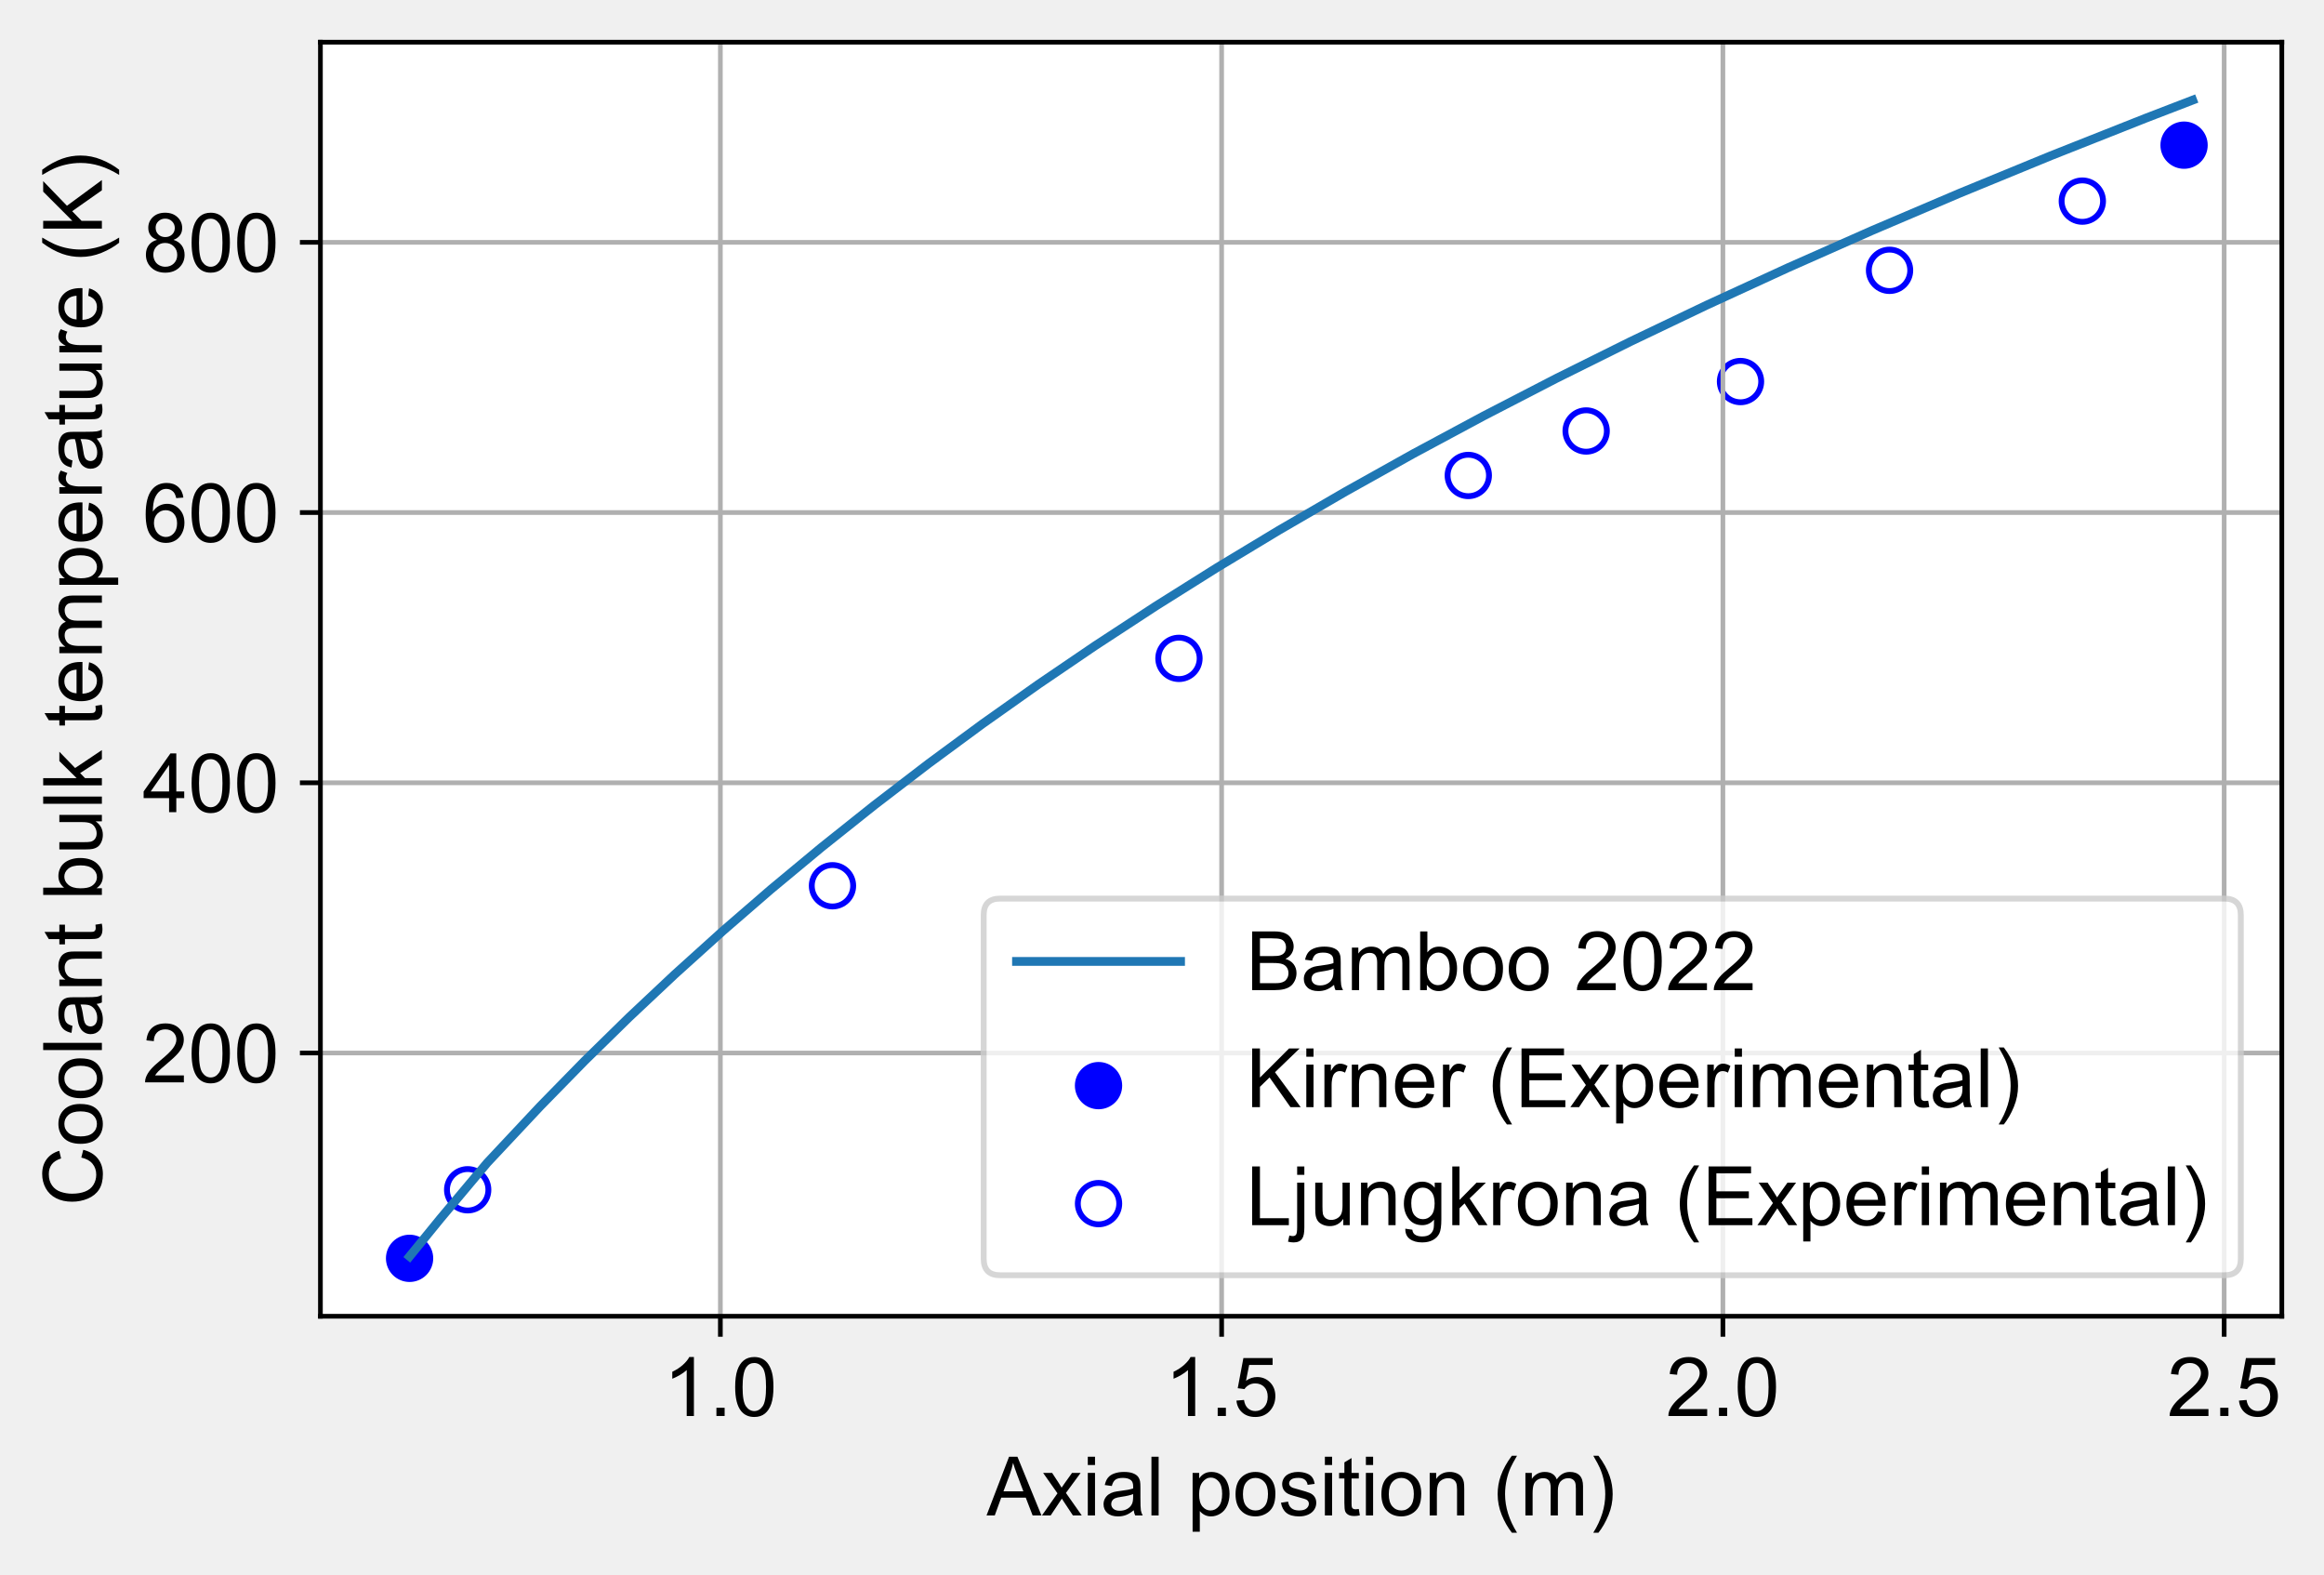
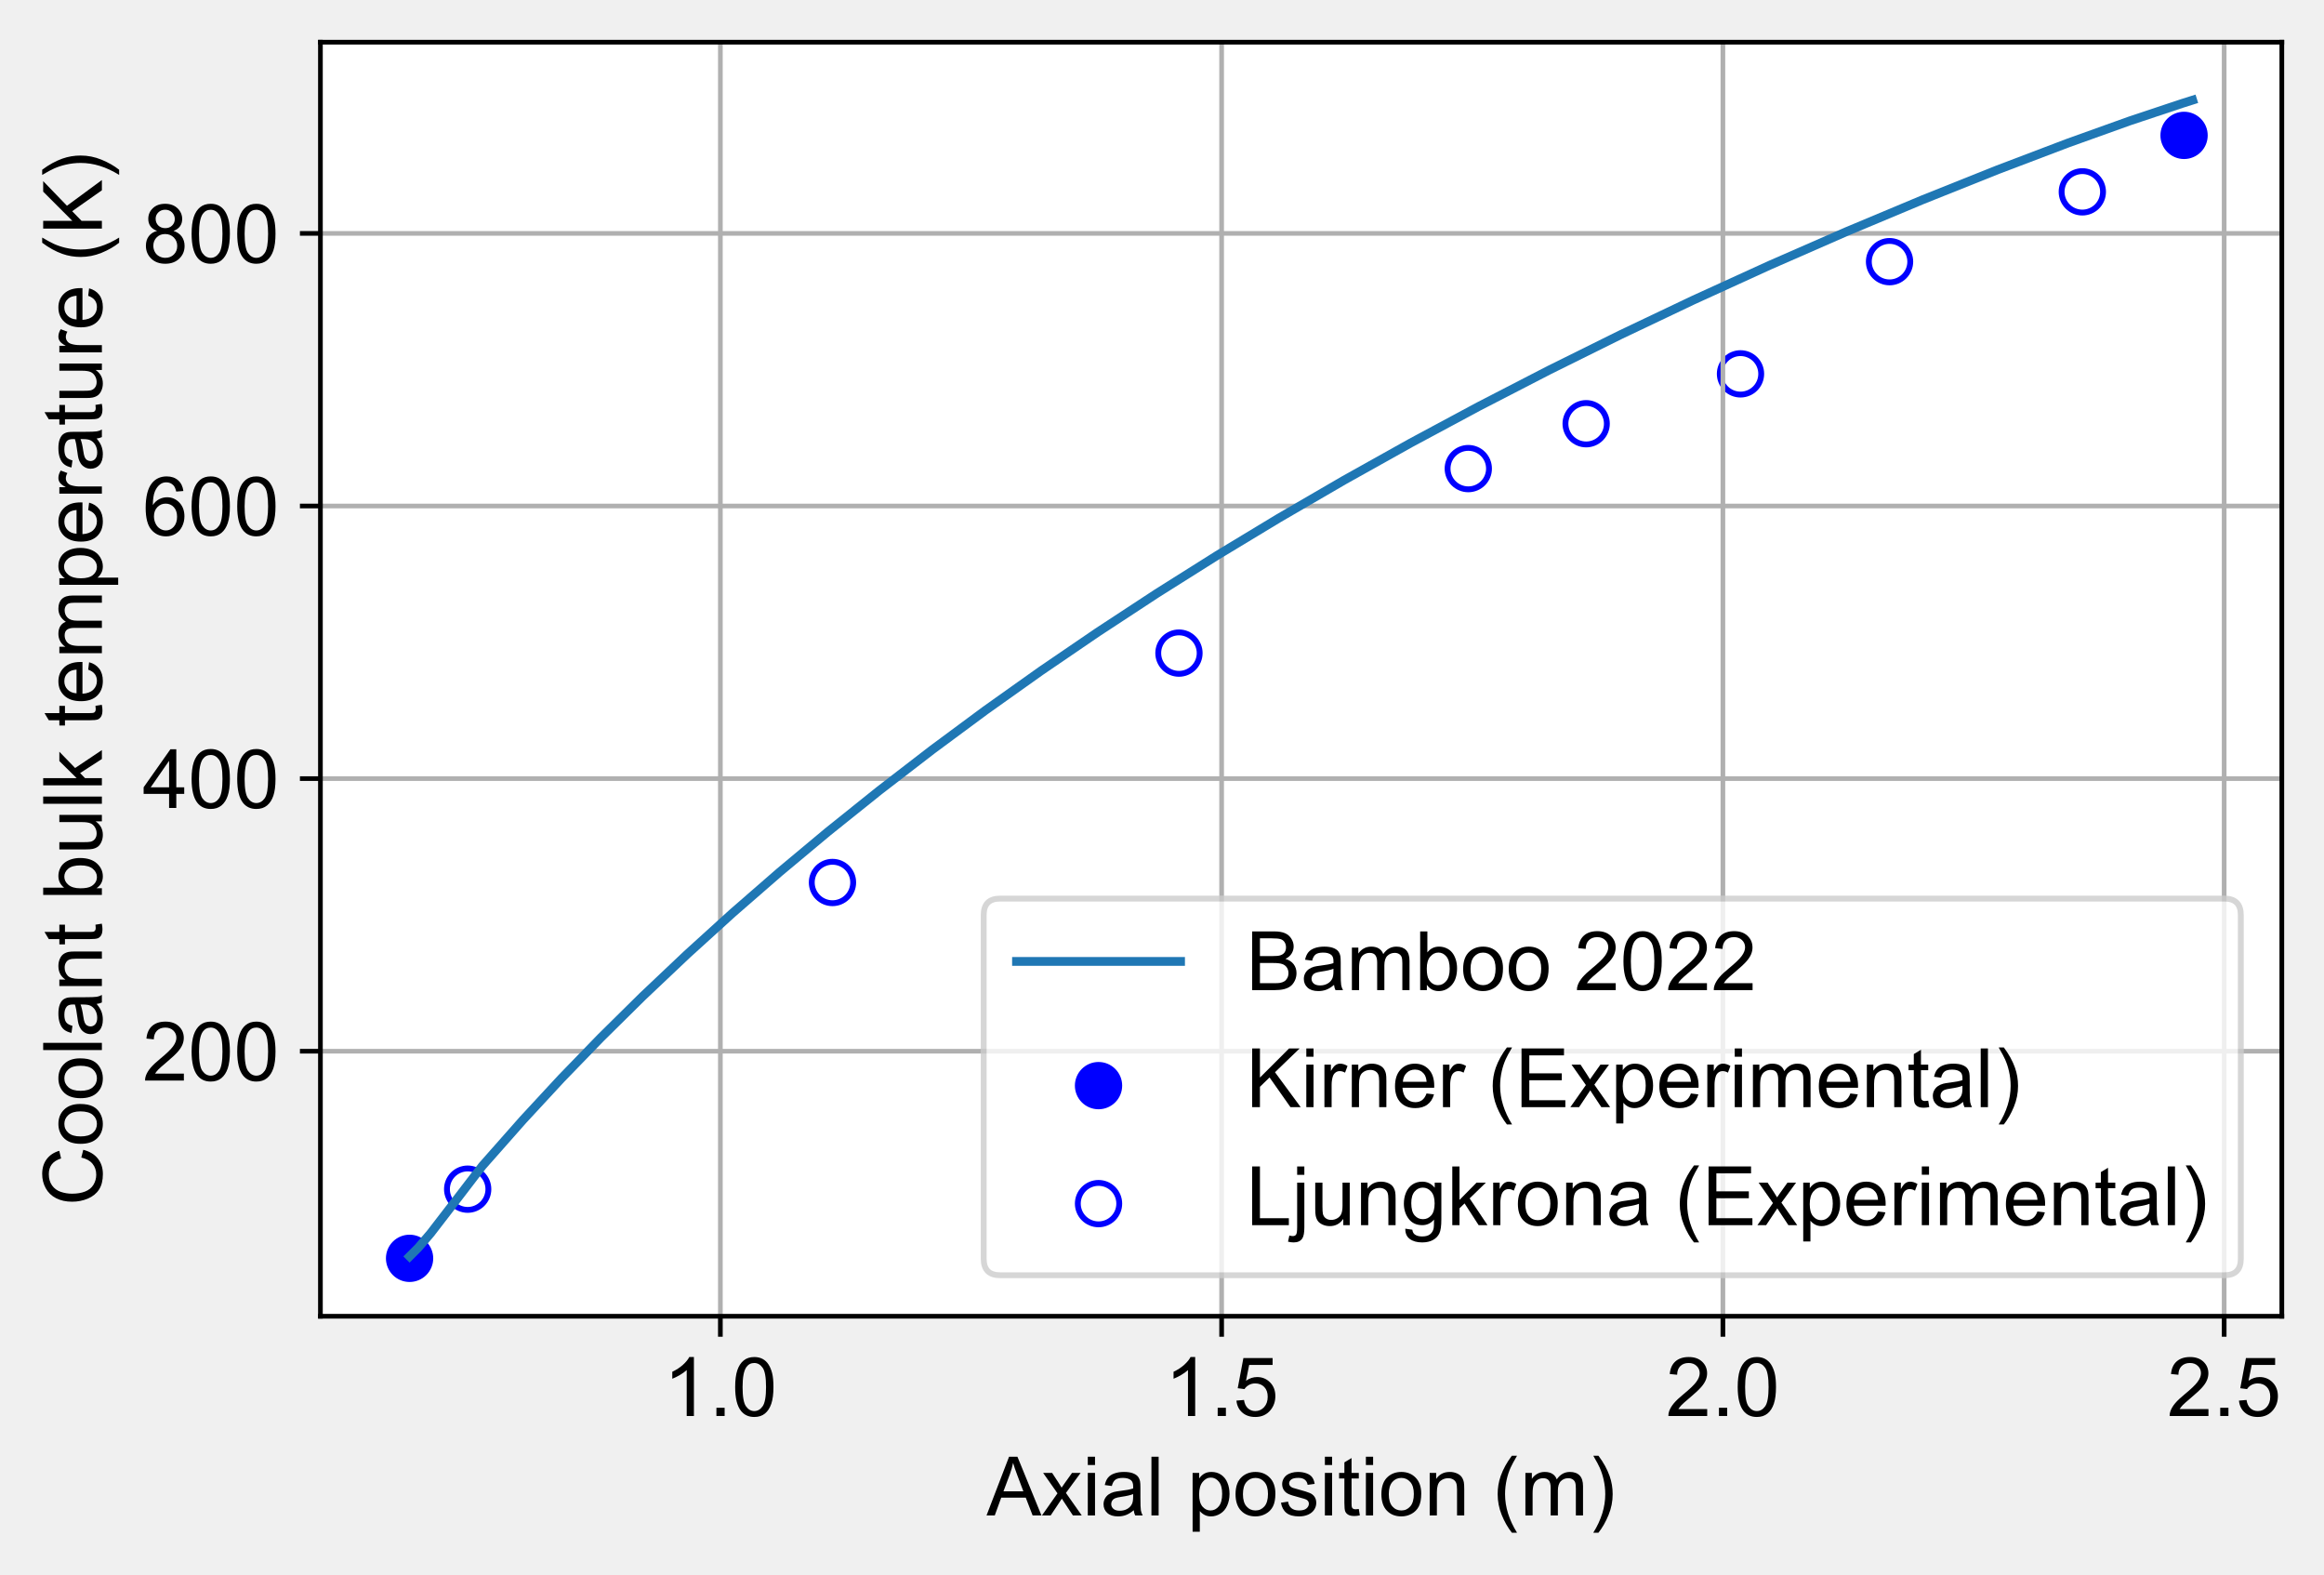
<svg xmlns="http://www.w3.org/2000/svg" xmlns:xlink="http://www.w3.org/1999/xlink" height="268.782pt" version="1.1" viewBox="0 0 396.694 268.782" width="396.694pt">
  <defs>
    <style type="text/css">*{stroke-linecap:butt;stroke-linejoin:round;}</style>
  </defs>
  <g id="figure_1">
    <g id="patch_1">
      <path d="M 0 268.782  L 396.694 268.782  L 396.694 0  L 0 0  z " style="fill:none;" />
    </g>
    <g id="axes_1">
      <g id="patch_2">
        <path d="M 54.694 224.64  L 389.494 224.64  L 389.494 7.2  L 54.694 7.2  z " style="fill:#ffffff;" />
      </g>
      <g id="PathCollection_1">
        <defs>
-           <path d="M 0 3.536  C 0.938 3.536 1.837 3.163 2.5 2.5  C 3.163 1.837 3.536 0.938 3.536 0  C 3.536 -0.938 3.163 -1.837 2.5 -2.5  C 1.837 -3.163 0.938 -3.536 0 -3.536  C -0.938 -3.536 -1.837 -3.163 -2.5 -2.5  C -3.163 -1.837 -3.536 -0.938 -3.536 0  C -3.536 0.938 -3.163 1.837 -2.5 2.5  C -1.837 3.163 -0.938 3.536 0 3.536  z " id="med0ed68776" style="stroke:#0000ff;" />
+           <path d="M 0 3.536  C 0.938 3.536 1.837 3.163 2.5 2.5  C 3.163 1.837 3.536 0.938 3.536 0  C 3.536 -0.938 3.163 -1.837 2.5 -2.5  C 1.837 -3.163 0.938 -3.536 0 -3.536  C -0.938 -3.536 -1.837 -3.163 -2.5 -2.5  C -3.163 -1.837 -3.536 -0.938 -3.536 0  C -3.536 0.938 -3.163 1.837 -2.5 2.5  C -1.837 3.163 -0.938 3.536 0 3.536  z " id="m3bcec2ea81" style="stroke:#0000ff;" />
        </defs>
-         <g clip-path="url(#pc97e3c4a19)">
-           <use style="fill:#0000ff;stroke:#0000ff;" x="69.912" xlink:href="#med0ed68776" y="214.756" />
-           <use style="fill:#0000ff;stroke:#0000ff;" x="372.808" xlink:href="#med0ed68776" y="24.774" />
+         <g clip-path="url(#p53f87aa53d)">
+           <use style="fill:#0000ff;stroke:#0000ff;" x="69.912" xlink:href="#m3bcec2ea81" y="214.756" />
+           <use style="fill:#0000ff;stroke:#0000ff;" x="372.808" xlink:href="#m3bcec2ea81" y="23.106" />
        </g>
      </g>
      <g id="PathCollection_2">
        <defs>
-           <path d="M 0 3.536  C 0.938 3.536 1.837 3.163 2.5 2.5  C 3.163 1.837 3.536 0.938 3.536 -0  C 3.536 -0.938 3.163 -1.837 2.5 -2.5  C 1.837 -3.163 0.938 -3.536 0 -3.536  C -0.938 -3.536 -1.837 -3.163 -2.5 -2.5  C -3.163 -1.837 -3.536 -0.938 -3.536 0  C -3.536 0.938 -3.163 1.837 -2.5 2.5  C -1.837 3.163 -0.938 3.536 0 3.536  z " id="C0_0_e0f0f172fc" />
+           <path d="M 0 3.536  C 0.938 3.536 1.837 3.163 2.5 2.5  C 3.163 1.837 3.536 0.938 3.536 -0  C 3.536 -0.938 3.163 -1.837 2.5 -2.5  C 1.837 -3.163 0.938 -3.536 0 -3.536  C -0.938 -3.536 -1.837 -3.163 -2.5 -2.5  C -3.163 -1.837 -3.536 -0.938 -3.536 0  C -3.536 0.938 -3.163 1.837 -2.5 2.5  C -1.837 3.163 -0.938 3.536 0 3.536  z " id="C0_0_801375e3e7" />
        </defs>
-         <g clip-path="url(#pc97e3c4a19)">
-           <use style="fill:none;stroke:#0000ff;" x="79.829" xlink:href="#C0_0_e0f0f172fc" y="203.055" />
-         </g>
-         <g clip-path="url(#pc97e3c4a19)">
-           <use style="fill:none;stroke:#0000ff;" x="142.099" xlink:href="#C0_0_e0f0f172fc" y="151.17" />
-         </g>
-         <g clip-path="url(#pc97e3c4a19)">
-           <use style="fill:none;stroke:#0000ff;" x="201.241" xlink:href="#C0_0_e0f0f172fc" y="112.362" />
-         </g>
-         <g clip-path="url(#pc97e3c4a19)">
-           <use style="fill:none;stroke:#0000ff;" x="250.629" xlink:href="#C0_0_e0f0f172fc" y="81.147" />
-         </g>
-         <g clip-path="url(#pc97e3c4a19)">
-           <use style="fill:none;stroke:#0000ff;" x="270.748" xlink:href="#C0_0_e0f0f172fc" y="73.555" />
-         </g>
-         <g clip-path="url(#pc97e3c4a19)">
-           <use style="fill:none;stroke:#0000ff;" x="297.094" xlink:href="#C0_0_e0f0f172fc" y="65.118" />
-         </g>
-         <g clip-path="url(#pc97e3c4a19)">
-           <use style="fill:none;stroke:#0000ff;" x="322.534" xlink:href="#C0_0_e0f0f172fc" y="46.136" />
-         </g>
-         <g clip-path="url(#pc97e3c4a19)">
-           <use style="fill:none;stroke:#0000ff;" x="355.442" xlink:href="#C0_0_e0f0f172fc" y="34.325" />
+         <g clip-path="url(#p53f87aa53d)">
+           <use style="fill:none;stroke:#0000ff;" x="79.829" xlink:href="#C0_0_801375e3e7" y="202.952" />
+         </g>
+         <g clip-path="url(#p53f87aa53d)">
+           <use style="fill:none;stroke:#0000ff;" x="142.099" xlink:href="#C0_0_801375e3e7" y="150.612" />
+         </g>
+         <g clip-path="url(#p53f87aa53d)">
+           <use style="fill:none;stroke:#0000ff;" x="201.241" xlink:href="#C0_0_801375e3e7" y="111.464" />
+         </g>
+         <g clip-path="url(#p53f87aa53d)">
+           <use style="fill:none;stroke:#0000ff;" x="250.629" xlink:href="#C0_0_801375e3e7" y="79.975" />
+         </g>
+         <g clip-path="url(#p53f87aa53d)">
+           <use style="fill:none;stroke:#0000ff;" x="270.748" xlink:href="#C0_0_801375e3e7" y="72.315" />
+         </g>
+         <g clip-path="url(#p53f87aa53d)">
+           <use style="fill:none;stroke:#0000ff;" x="297.094" xlink:href="#C0_0_801375e3e7" y="63.805" />
+         </g>
+         <g clip-path="url(#p53f87aa53d)">
+           <use style="fill:none;stroke:#0000ff;" x="322.534" xlink:href="#C0_0_801375e3e7" y="44.656" />
+         </g>
+         <g clip-path="url(#p53f87aa53d)">
+           <use style="fill:none;stroke:#0000ff;" x="355.442" xlink:href="#C0_0_801375e3e7" y="32.741" />
        </g>
      </g>
      <g id="matplotlib.axis_1">
        <g id="xtick_1">
          <g id="line2d_1">
-             <path clip-path="url(#pc97e3c4a19)" d="M 122.962 224.64  L 122.962 7.2  " style="fill:none;stroke:#b0b0b0;stroke-linecap:square;stroke-width:0.8;" />
+             <path clip-path="url(#p53f87aa53d)" d="M 122.962 224.64  L 122.962 7.2  " style="fill:none;stroke:#b0b0b0;stroke-linecap:square;stroke-width:0.8;" />
          </g>
          <g id="line2d_2">
            <defs>
-               <path d="M 0 0  L 0 3.5  " id="m3a53171c0c" style="stroke:#000000;stroke-width:0.8;" />
-             </defs>
-             <g>
-               <use style="stroke:#000000;stroke-width:0.8;" x="122.962" xlink:href="#m3a53171c0c" y="224.64" />
+               <path d="M 0 0  L 0 3.5  " id="mad68752c39" style="stroke:#000000;stroke-width:0.8;" />
+             </defs>
+             <g>
+               <use style="stroke:#000000;stroke-width:0.8;" x="122.962" xlink:href="#mad68752c39" y="224.64" />
            </g>
          </g>
          <g id="text_1">
            <g transform="translate(113.2317 241.6609)scale(0.14 -0.14)">
              <defs>
                <path d="M 37.25 0  L 28.469 0  L 28.469 56  Q 25.297 52.984 20.141 49.953  Q 14.984 46.922 10.891 45.406  L 10.891 53.906  Q 18.266 57.375 23.781 62.297  Q 29.297 67.234 31.594 71.875  L 37.25 71.875  z " id="ArialMT-49" />
                <path d="M 9.078 0  L 9.078 10.016  L 19.094 10.016  L 19.094 0  z " id="ArialMT-46" />
                <path d="M 4.156 35.297  Q 4.156 48 6.766 55.734  Q 9.375 63.484 14.516 67.672  Q 19.672 71.875 27.484 71.875  Q 33.25 71.875 37.594 69.547  Q 41.938 67.234 44.766 62.859  Q 47.609 58.5 49.219 52.219  Q 50.828 45.953 50.828 35.297  Q 50.828 22.703 48.234 14.969  Q 45.656 7.234 40.5 3  Q 35.359 -1.219 27.484 -1.219  Q 17.141 -1.219 11.234 6.203  Q 4.156 15.141 4.156 35.297  z M 13.188 35.297  Q 13.188 17.672 17.312 11.828  Q 21.438 6 27.484 6  Q 33.547 6 37.672 11.859  Q 41.797 17.719 41.797 35.297  Q 41.797 52.984 37.672 58.781  Q 33.547 64.594 27.391 64.594  Q 21.344 64.594 17.719 59.469  Q 13.188 52.938 13.188 35.297  z " id="ArialMT-48" />
              </defs>
              <use xlink:href="#ArialMT-49" />
              <use x="55.615" xlink:href="#ArialMT-46" />
              <use x="83.398" xlink:href="#ArialMT-48" />
            </g>
          </g>
        </g>
        <g id="xtick_2">
          <g id="line2d_3">
-             <path clip-path="url(#pc97e3c4a19)" d="M 208.525 224.64  L 208.525 7.2  " style="fill:none;stroke:#b0b0b0;stroke-linecap:square;stroke-width:0.8;" />
+             <path clip-path="url(#p53f87aa53d)" d="M 208.525 224.64  L 208.525 7.2  " style="fill:none;stroke:#b0b0b0;stroke-linecap:square;stroke-width:0.8;" />
          </g>
          <g id="line2d_4">
            <g>
-               <use style="stroke:#000000;stroke-width:0.8;" x="208.525" xlink:href="#m3a53171c0c" y="224.64" />
+               <use style="stroke:#000000;stroke-width:0.8;" x="208.525" xlink:href="#mad68752c39" y="224.64" />
            </g>
          </g>
          <g id="text_2">
            <g transform="translate(198.7954 241.6609)scale(0.14 -0.14)">
              <defs>
                <path d="M 4.156 18.75  L 13.375 19.531  Q 14.406 12.797 18.141 9.391  Q 21.875 6 27.156 6  Q 33.5 6 37.891 10.781  Q 42.281 15.578 42.281 23.484  Q 42.281 31 38.062 35.344  Q 33.844 39.703 27 39.703  Q 22.75 39.703 19.328 37.766  Q 15.922 35.844 13.969 32.766  L 5.719 33.844  L 12.641 70.609  L 48.25 70.609  L 48.25 62.203  L 19.672 62.203  L 15.828 42.969  Q 22.266 47.469 29.344 47.469  Q 38.719 47.469 45.156 40.969  Q 51.609 34.469 51.609 24.266  Q 51.609 14.547 45.953 7.469  Q 39.062 -1.219 27.156 -1.219  Q 17.391 -1.219 11.203 4.25  Q 5.031 9.719 4.156 18.75  z " id="ArialMT-53" />
              </defs>
              <use xlink:href="#ArialMT-49" />
              <use x="55.615" xlink:href="#ArialMT-46" />
              <use x="83.398" xlink:href="#ArialMT-53" />
            </g>
          </g>
        </g>
        <g id="xtick_3">
          <g id="line2d_5">
-             <path clip-path="url(#pc97e3c4a19)" d="M 294.089 224.64  L 294.089 7.2  " style="fill:none;stroke:#b0b0b0;stroke-linecap:square;stroke-width:0.8;" />
+             <path clip-path="url(#p53f87aa53d)" d="M 294.089 224.64  L 294.089 7.2  " style="fill:none;stroke:#b0b0b0;stroke-linecap:square;stroke-width:0.8;" />
          </g>
          <g id="line2d_6">
            <g>
-               <use style="stroke:#000000;stroke-width:0.8;" x="294.089" xlink:href="#m3a53171c0c" y="224.64" />
+               <use style="stroke:#000000;stroke-width:0.8;" x="294.089" xlink:href="#mad68752c39" y="224.64" />
            </g>
          </g>
          <g id="text_3">
            <g transform="translate(284.359 241.6609)scale(0.14 -0.14)">
              <defs>
                <path d="M 50.344 8.453  L 50.344 0  L 3.031 0  Q 2.938 3.172 4.047 6.109  Q 5.859 10.938 9.828 15.625  Q 13.812 20.312 21.344 26.469  Q 33.016 36.031 37.109 41.625  Q 41.219 47.219 41.219 52.203  Q 41.219 57.422 37.469 61  Q 33.734 64.594 27.734 64.594  Q 21.391 64.594 17.578 60.781  Q 13.766 56.984 13.719 50.25  L 4.688 51.172  Q 5.609 61.281 11.656 66.578  Q 17.719 71.875 27.938 71.875  Q 38.234 71.875 44.234 66.156  Q 50.25 60.453 50.25 52  Q 50.25 47.703 48.484 43.547  Q 46.734 39.406 42.656 34.812  Q 38.578 30.219 29.109 22.219  Q 21.188 15.578 18.938 13.203  Q 16.703 10.844 15.234 8.453  z " id="ArialMT-50" />
              </defs>
              <use xlink:href="#ArialMT-50" />
              <use x="55.615" xlink:href="#ArialMT-46" />
              <use x="83.398" xlink:href="#ArialMT-48" />
            </g>
          </g>
        </g>
        <g id="xtick_4">
          <g id="line2d_7">
-             <path clip-path="url(#pc97e3c4a19)" d="M 379.653 224.64  L 379.653 7.2  " style="fill:none;stroke:#b0b0b0;stroke-linecap:square;stroke-width:0.8;" />
+             <path clip-path="url(#p53f87aa53d)" d="M 379.653 224.64  L 379.653 7.2  " style="fill:none;stroke:#b0b0b0;stroke-linecap:square;stroke-width:0.8;" />
          </g>
          <g id="line2d_8">
            <g>
-               <use style="stroke:#000000;stroke-width:0.8;" x="379.653" xlink:href="#m3a53171c0c" y="224.64" />
+               <use style="stroke:#000000;stroke-width:0.8;" x="379.653" xlink:href="#mad68752c39" y="224.64" />
            </g>
          </g>
          <g id="text_4">
            <g transform="translate(369.9227 241.6609)scale(0.14 -0.14)">
              <use xlink:href="#ArialMT-50" />
              <use x="55.615" xlink:href="#ArialMT-46" />
              <use x="83.398" xlink:href="#ArialMT-53" />
            </g>
          </g>
        </g>
        <g id="text_5">
          <g transform="translate(168.4139 258.635)scale(0.14 -0.14)">
            <defs>
              <path d="M -0.141 0  L 27.344 71.578  L 37.547 71.578  L 66.844 0  L 56.062 0  L 47.703 21.688  L 17.781 21.688  L 9.906 0  z M 20.516 29.391  L 44.781 29.391  L 37.312 49.219  Q 33.891 58.25 32.234 64.062  Q 30.859 57.172 28.375 50.391  z " id="ArialMT-65" />
              <path d="M 0.734 0  L 19.672 26.953  L 2.156 51.859  L 13.141 51.859  L 21.094 39.703  Q 23.344 36.234 24.703 33.891  Q 26.859 37.109 28.656 39.594  L 37.406 51.859  L 47.906 51.859  L 29.984 27.438  L 49.266 0  L 38.484 0  L 27.828 16.109  L 25 20.453  L 11.375 0  z " id="ArialMT-120" />
              <path d="M 6.641 61.469  L 6.641 71.578  L 15.438 71.578  L 15.438 61.469  z M 6.641 0  L 6.641 51.859  L 15.438 51.859  L 15.438 0  z " id="ArialMT-105" />
              <path d="M 40.438 6.391  Q 35.547 2.25 31.031 0.531  Q 26.516 -1.172 21.344 -1.172  Q 12.797 -1.172 8.203 3  Q 3.609 7.172 3.609 13.672  Q 3.609 17.484 5.344 20.625  Q 7.078 23.781 9.891 25.688  Q 12.703 27.594 16.219 28.562  Q 18.797 29.25 24.031 29.891  Q 34.672 31.156 39.703 32.906  Q 39.75 34.719 39.75 35.203  Q 39.75 40.578 37.25 42.781  Q 33.891 45.75 27.25 45.75  Q 21.047 45.75 18.094 43.578  Q 15.141 41.406 13.719 35.891  L 5.125 37.062  Q 6.297 42.578 8.984 45.969  Q 11.672 49.359 16.75 51.188  Q 21.828 53.031 28.516 53.031  Q 35.156 53.031 39.297 51.469  Q 43.453 49.906 45.406 47.531  Q 47.359 45.172 48.141 41.547  Q 48.578 39.312 48.578 33.453  L 48.578 21.734  Q 48.578 9.469 49.141 6.219  Q 49.703 2.984 51.375 0  L 42.188 0  Q 40.828 2.734 40.438 6.391  z M 39.703 26.031  Q 34.906 24.078 25.344 22.703  Q 19.922 21.922 17.672 20.938  Q 15.438 19.969 14.203 18.094  Q 12.984 16.219 12.984 13.922  Q 12.984 10.406 15.641 8.062  Q 18.312 5.719 23.438 5.719  Q 28.516 5.719 32.469 7.938  Q 36.422 10.156 38.281 14.016  Q 39.703 17 39.703 22.797  z " id="ArialMT-97" />
              <path d="M 6.391 0  L 6.391 71.578  L 15.188 71.578  L 15.188 0  z " id="ArialMT-108" />
              <path id="ArialMT-32" />
              <path d="M 6.594 -19.875  L 6.594 51.859  L 14.594 51.859  L 14.594 45.125  Q 17.438 49.078 21 51.047  Q 24.562 53.031 29.641 53.031  Q 36.281 53.031 41.359 49.609  Q 46.438 46.188 49.016 39.953  Q 51.609 33.734 51.609 26.312  Q 51.609 18.359 48.75 11.984  Q 45.906 5.609 40.453 2.219  Q 35.016 -1.172 29 -1.172  Q 24.609 -1.172 21.109 0.688  Q 17.625 2.547 15.375 5.375  L 15.375 -19.875  z M 14.547 25.641  Q 14.547 15.625 18.594 10.844  Q 22.656 6.062 28.422 6.062  Q 34.281 6.062 38.453 11.016  Q 42.625 15.969 42.625 26.375  Q 42.625 36.281 38.547 41.203  Q 34.469 46.141 28.812 46.141  Q 23.188 46.141 18.859 40.891  Q 14.547 35.641 14.547 25.641  z " id="ArialMT-112" />
              <path d="M 3.328 25.922  Q 3.328 40.328 11.328 47.266  Q 18.016 53.031 27.641 53.031  Q 38.328 53.031 45.109 46.016  Q 51.906 39.016 51.906 26.656  Q 51.906 16.656 48.906 10.906  Q 45.906 5.172 40.156 2  Q 34.422 -1.172 27.641 -1.172  Q 16.75 -1.172 10.031 5.812  Q 3.328 12.797 3.328 25.922  z M 12.359 25.922  Q 12.359 15.969 16.703 11.016  Q 21.047 6.062 27.641 6.062  Q 34.188 6.062 38.531 11.031  Q 42.875 16.016 42.875 26.219  Q 42.875 35.844 38.5 40.797  Q 34.125 45.75 27.641 45.75  Q 21.047 45.75 16.703 40.812  Q 12.359 35.891 12.359 25.922  z " id="ArialMT-111" />
              <path d="M 3.078 15.484  L 11.766 16.844  Q 12.5 11.625 15.844 8.844  Q 19.188 6.062 25.203 6.062  Q 31.25 6.062 34.172 8.516  Q 37.109 10.984 37.109 14.312  Q 37.109 17.281 34.516 19  Q 32.719 20.172 25.531 21.969  Q 15.875 24.422 12.141 26.203  Q 8.406 27.984 6.469 31.125  Q 4.547 34.281 4.547 38.094  Q 4.547 41.547 6.125 44.5  Q 7.719 47.469 10.453 49.422  Q 12.5 50.922 16.031 51.969  Q 19.578 53.031 23.641 53.031  Q 29.734 53.031 34.344 51.266  Q 38.969 49.516 41.156 46.5  Q 43.359 43.5 44.188 38.484  L 35.594 37.312  Q 35.016 41.312 32.203 43.547  Q 29.391 45.797 24.266 45.797  Q 18.219 45.797 15.625 43.797  Q 13.031 41.797 13.031 39.109  Q 13.031 37.406 14.109 36.031  Q 15.188 34.625 17.484 33.688  Q 18.797 33.203 25.25 31.453  Q 34.578 28.953 38.25 27.359  Q 41.938 25.781 44.031 22.75  Q 46.141 19.734 46.141 15.234  Q 46.141 10.844 43.578 6.953  Q 41.016 3.078 36.172 0.953  Q 31.344 -1.172 25.25 -1.172  Q 15.141 -1.172 9.844 3.031  Q 4.547 7.234 3.078 15.484  z " id="ArialMT-115" />
              <path d="M 25.781 7.859  L 27.047 0.094  Q 23.344 -0.688 20.406 -0.688  Q 15.625 -0.688 12.984 0.828  Q 10.359 2.344 9.281 4.812  Q 8.203 7.281 8.203 15.188  L 8.203 45.016  L 1.766 45.016  L 1.766 51.859  L 8.203 51.859  L 8.203 64.703  L 16.938 69.969  L 16.938 51.859  L 25.781 51.859  L 25.781 45.016  L 16.938 45.016  L 16.938 14.703  Q 16.938 10.938 17.406 9.859  Q 17.875 8.797 18.922 8.156  Q 19.969 7.516 21.922 7.516  Q 23.391 7.516 25.781 7.859  z " id="ArialMT-116" />
              <path d="M 6.594 0  L 6.594 51.859  L 14.5 51.859  L 14.5 44.484  Q 20.219 53.031 31 53.031  Q 35.688 53.031 39.625 51.344  Q 43.562 49.656 45.516 46.922  Q 47.469 44.188 48.25 40.438  Q 48.734 37.984 48.734 31.891  L 48.734 0  L 39.938 0  L 39.938 31.547  Q 39.938 36.922 38.906 39.578  Q 37.891 42.234 35.281 43.812  Q 32.672 45.406 29.156 45.406  Q 23.531 45.406 19.453 41.844  Q 15.375 38.281 15.375 28.328  L 15.375 0  z " id="ArialMT-110" />
              <path d="M 23.391 -21.047  Q 16.109 -11.859 11.078 0.438  Q 6.062 12.75 6.062 25.922  Q 6.062 37.547 9.812 48.188  Q 14.203 60.547 23.391 72.797  L 29.688 72.797  Q 23.781 62.641 21.875 58.297  Q 18.891 51.562 17.188 44.234  Q 15.094 35.109 15.094 25.875  Q 15.094 2.391 29.688 -21.047  z " id="ArialMT-40" />
              <path d="M 6.594 0  L 6.594 51.859  L 14.453 51.859  L 14.453 44.578  Q 16.891 48.391 20.938 50.703  Q 25 53.031 30.172 53.031  Q 35.938 53.031 39.625 50.641  Q 43.312 48.25 44.828 43.953  Q 50.984 53.031 60.844 53.031  Q 68.562 53.031 72.703 48.75  Q 76.859 44.484 76.859 35.594  L 76.859 0  L 68.109 0  L 68.109 32.672  Q 68.109 37.938 67.25 40.25  Q 66.406 42.578 64.156 43.984  Q 61.922 45.406 58.891 45.406  Q 53.422 45.406 49.797 41.766  Q 46.188 38.141 46.188 30.125  L 46.188 0  L 37.406 0  L 37.406 33.688  Q 37.406 39.547 35.25 42.469  Q 33.109 45.406 28.219 45.406  Q 24.516 45.406 21.359 43.453  Q 18.219 41.5 16.797 37.734  Q 15.375 33.984 15.375 26.906  L 15.375 0  z " id="ArialMT-109" />
              <path d="M 12.359 -21.047  L 6.062 -21.047  Q 20.656 2.391 20.656 25.875  Q 20.656 35.062 18.562 44.094  Q 16.891 51.422 13.922 58.156  Q 12.016 62.547 6.062 72.797  L 12.359 72.797  Q 21.531 60.547 25.922 48.188  Q 29.688 37.547 29.688 25.922  Q 29.688 12.75 24.625 0.438  Q 19.578 -11.859 12.359 -21.047  z " id="ArialMT-41" />
            </defs>
            <use xlink:href="#ArialMT-65" />
            <use x="66.699" xlink:href="#ArialMT-120" />
            <use x="116.699" xlink:href="#ArialMT-105" />
            <use x="138.916" xlink:href="#ArialMT-97" />
            <use x="194.531" xlink:href="#ArialMT-108" />
            <use x="216.748" xlink:href="#ArialMT-32" />
            <use x="244.531" xlink:href="#ArialMT-112" />
            <use x="300.146" xlink:href="#ArialMT-111" />
            <use x="355.762" xlink:href="#ArialMT-115" />
            <use x="405.762" xlink:href="#ArialMT-105" />
            <use x="427.979" xlink:href="#ArialMT-116" />
            <use x="455.762" xlink:href="#ArialMT-105" />
            <use x="477.979" xlink:href="#ArialMT-111" />
            <use x="533.594" xlink:href="#ArialMT-110" />
            <use x="589.209" xlink:href="#ArialMT-32" />
            <use x="616.992" xlink:href="#ArialMT-40" />
            <use x="650.293" xlink:href="#ArialMT-109" />
            <use x="733.594" xlink:href="#ArialMT-41" />
          </g>
        </g>
      </g>
      <g id="matplotlib.axis_2">
        <g id="ytick_1">
          <g id="line2d_9">
-             <path clip-path="url(#pc97e3c4a19)" d="M 54.694 179.714  L 389.494 179.714  " style="fill:none;stroke:#b0b0b0;stroke-linecap:square;stroke-width:0.8;" />
+             <path clip-path="url(#p53f87aa53d)" d="M 54.694 179.406  L 389.494 179.406  " style="fill:none;stroke:#b0b0b0;stroke-linecap:square;stroke-width:0.8;" />
          </g>
          <g id="line2d_10">
            <defs>
-               <path d="M 0 0  L -3.5 0  " id="m4daeb17706" style="stroke:#000000;stroke-width:0.8;" />
-             </defs>
-             <g>
-               <use style="stroke:#000000;stroke-width:0.8;" x="54.694" xlink:href="#m4daeb17706" y="179.714" />
+               <path d="M 0 0  L -3.5 0  " id="m219c161a2a" style="stroke:#000000;stroke-width:0.8;" />
+             </defs>
+             <g>
+               <use style="stroke:#000000;stroke-width:0.8;" x="54.694" xlink:href="#m219c161a2a" y="179.406" />
            </g>
          </g>
          <g id="text_6">
-             <g transform="translate(24.33813 184.7241)scale(0.14 -0.14)">
+             <g transform="translate(24.33813 184.4165)scale(0.14 -0.14)">
              <use xlink:href="#ArialMT-50" />
              <use x="55.615" xlink:href="#ArialMT-48" />
              <use x="111.23" xlink:href="#ArialMT-48" />
            </g>
          </g>
        </g>
        <g id="ytick_2">
          <g id="line2d_11">
-             <path clip-path="url(#pc97e3c4a19)" d="M 54.694 133.594  L 389.494 133.594  " style="fill:none;stroke:#b0b0b0;stroke-linecap:square;stroke-width:0.8;" />
+             <path clip-path="url(#p53f87aa53d)" d="M 54.694 132.882  L 389.494 132.882  " style="fill:none;stroke:#b0b0b0;stroke-linecap:square;stroke-width:0.8;" />
          </g>
          <g id="line2d_12">
            <g>
-               <use style="stroke:#000000;stroke-width:0.8;" x="54.694" xlink:href="#m4daeb17706" y="133.594" />
+               <use style="stroke:#000000;stroke-width:0.8;" x="54.694" xlink:href="#m219c161a2a" y="132.882" />
            </g>
          </g>
          <g id="text_7">
-             <g transform="translate(24.33813 138.6047)scale(0.14 -0.14)">
+             <g transform="translate(24.33813 137.8923)scale(0.14 -0.14)">
              <defs>
                <path d="M 32.328 0  L 32.328 17.141  L 1.266 17.141  L 1.266 25.203  L 33.938 71.578  L 41.109 71.578  L 41.109 25.203  L 50.781 25.203  L 50.781 17.141  L 41.109 17.141  L 41.109 0  z M 32.328 25.203  L 32.328 57.469  L 9.906 25.203  z " id="ArialMT-52" />
              </defs>
              <use xlink:href="#ArialMT-52" />
              <use x="55.615" xlink:href="#ArialMT-48" />
              <use x="111.23" xlink:href="#ArialMT-48" />
            </g>
          </g>
        </g>
        <g id="ytick_3">
          <g id="line2d_13">
-             <path clip-path="url(#pc97e3c4a19)" d="M 54.694 87.475  L 389.494 87.475  " style="fill:none;stroke:#b0b0b0;stroke-linecap:square;stroke-width:0.8;" />
+             <path clip-path="url(#p53f87aa53d)" d="M 54.694 86.358  L 389.494 86.358  " style="fill:none;stroke:#b0b0b0;stroke-linecap:square;stroke-width:0.8;" />
          </g>
          <g id="line2d_14">
            <g>
-               <use style="stroke:#000000;stroke-width:0.8;" x="54.694" xlink:href="#m4daeb17706" y="87.475" />
+               <use style="stroke:#000000;stroke-width:0.8;" x="54.694" xlink:href="#m219c161a2a" y="86.358" />
            </g>
          </g>
          <g id="text_8">
-             <g transform="translate(24.33813 92.48525)scale(0.14 -0.14)">
+             <g transform="translate(24.33813 91.36801)scale(0.14 -0.14)">
              <defs>
                <path d="M 49.75 54.047  L 41.016 53.375  Q 39.844 58.547 37.703 60.891  Q 34.125 64.656 28.906 64.656  Q 24.703 64.656 21.531 62.312  Q 17.391 59.281 14.984 53.469  Q 12.594 47.656 12.5 36.922  Q 15.672 41.75 20.266 44.094  Q 24.859 46.438 29.891 46.438  Q 38.672 46.438 44.844 39.969  Q 51.031 33.5 51.031 23.25  Q 51.031 16.5 48.125 10.719  Q 45.219 4.938 40.141 1.859  Q 35.062 -1.219 28.609 -1.219  Q 17.625 -1.219 10.688 6.859  Q 3.766 14.938 3.766 33.5  Q 3.766 54.25 11.422 63.672  Q 18.109 71.875 29.438 71.875  Q 37.891 71.875 43.281 67.141  Q 48.688 62.406 49.75 54.047  z M 13.875 23.188  Q 13.875 18.656 15.797 14.5  Q 17.719 10.359 21.188 8.172  Q 24.656 6 28.469 6  Q 34.031 6 38.031 10.484  Q 42.047 14.984 42.047 22.703  Q 42.047 30.125 38.078 34.391  Q 34.125 38.672 28.125 38.672  Q 22.172 38.672 18.016 34.391  Q 13.875 30.125 13.875 23.188  z " id="ArialMT-54" />
              </defs>
              <use xlink:href="#ArialMT-54" />
              <use x="55.615" xlink:href="#ArialMT-48" />
              <use x="111.23" xlink:href="#ArialMT-48" />
            </g>
          </g>
        </g>
        <g id="ytick_4">
          <g id="line2d_15">
-             <path clip-path="url(#pc97e3c4a19)" d="M 54.694 41.355  L 389.494 41.355  " style="fill:none;stroke:#b0b0b0;stroke-linecap:square;stroke-width:0.8;" />
+             <path clip-path="url(#p53f87aa53d)" d="M 54.694 39.833  L 389.494 39.833  " style="fill:none;stroke:#b0b0b0;stroke-linecap:square;stroke-width:0.8;" />
          </g>
          <g id="line2d_16">
            <g>
-               <use style="stroke:#000000;stroke-width:0.8;" x="54.694" xlink:href="#m4daeb17706" y="41.355" />
+               <use style="stroke:#000000;stroke-width:0.8;" x="54.694" xlink:href="#m219c161a2a" y="39.833" />
            </g>
          </g>
          <g id="text_9">
-             <g transform="translate(24.33813 46.36581)scale(0.14 -0.14)">
+             <g transform="translate(24.33813 44.84374)scale(0.14 -0.14)">
              <defs>
                <path d="M 17.672 38.812  Q 12.203 40.828 9.562 44.531  Q 6.938 48.25 6.938 53.422  Q 6.938 61.234 12.547 66.547  Q 18.172 71.875 27.484 71.875  Q 36.859 71.875 42.578 66.422  Q 48.297 60.984 48.297 53.172  Q 48.297 48.188 45.672 44.5  Q 43.062 40.828 37.75 38.812  Q 44.344 36.672 47.781 31.875  Q 51.219 27.094 51.219 20.453  Q 51.219 11.281 44.719 5.031  Q 38.234 -1.219 27.641 -1.219  Q 17.047 -1.219 10.547 5.047  Q 4.047 11.328 4.047 20.703  Q 4.047 27.688 7.594 32.391  Q 11.141 37.109 17.672 38.812  z M 15.922 53.719  Q 15.922 48.641 19.188 45.406  Q 22.469 42.188 27.688 42.188  Q 32.766 42.188 36.016 45.375  Q 39.266 48.578 39.266 53.219  Q 39.266 58.062 35.906 61.359  Q 32.562 64.656 27.594 64.656  Q 22.562 64.656 19.234 61.422  Q 15.922 58.203 15.922 53.719  z M 13.094 20.656  Q 13.094 16.891 14.875 13.375  Q 16.656 9.859 20.172 7.922  Q 23.688 6 27.734 6  Q 34.031 6 38.125 10.047  Q 42.234 14.109 42.234 20.359  Q 42.234 26.703 38.016 30.859  Q 33.797 35.016 27.438 35.016  Q 21.234 35.016 17.156 30.906  Q 13.094 26.812 13.094 20.656  z " id="ArialMT-56" />
              </defs>
              <use xlink:href="#ArialMT-56" />
              <use x="55.615" xlink:href="#ArialMT-48" />
              <use x="111.23" xlink:href="#ArialMT-48" />
            </g>
          </g>
        </g>
        <g id="text_10">
          <g transform="translate(17.39156 205.7891)rotate(-90)scale(0.14 -0.14)">
            <defs>
              <path d="M 58.797 25.094  L 68.266 22.703  Q 65.281 11.031 57.547 4.906  Q 49.812 -1.219 38.625 -1.219  Q 27.047 -1.219 19.797 3.484  Q 12.547 8.203 8.766 17.141  Q 4.984 26.078 4.984 36.328  Q 4.984 47.516 9.25 55.828  Q 13.531 64.156 21.406 68.469  Q 29.297 72.797 38.766 72.797  Q 49.516 72.797 56.828 67.328  Q 64.156 61.859 67.047 51.953  L 57.719 49.75  Q 55.219 57.562 50.484 61.125  Q 45.75 64.703 38.578 64.703  Q 30.328 64.703 24.781 60.734  Q 19.234 56.781 16.984 50.109  Q 14.75 43.453 14.75 36.375  Q 14.75 27.25 17.406 20.438  Q 20.062 13.625 25.672 10.25  Q 31.297 6.891 37.844 6.891  Q 45.797 6.891 51.312 11.469  Q 56.844 16.062 58.797 25.094  z " id="ArialMT-67" />
              <path d="M 14.703 0  L 6.547 0  L 6.547 71.578  L 15.328 71.578  L 15.328 46.047  Q 20.906 53.031 29.547 53.031  Q 34.328 53.031 38.594 51.094  Q 42.875 49.172 45.625 45.672  Q 48.391 42.188 49.953 37.25  Q 51.516 32.328 51.516 26.703  Q 51.516 13.375 44.922 6.094  Q 38.328 -1.172 29.109 -1.172  Q 19.922 -1.172 14.703 6.5  z M 14.594 26.312  Q 14.594 17 17.141 12.844  Q 21.297 6.062 28.375 6.062  Q 34.125 6.062 38.328 11.062  Q 42.531 16.062 42.531 25.984  Q 42.531 36.141 38.5 40.969  Q 34.469 45.797 28.766 45.797  Q 23 45.797 18.797 40.797  Q 14.594 35.797 14.594 26.312  z " id="ArialMT-98" />
              <path d="M 40.578 0  L 40.578 7.625  Q 34.516 -1.172 24.125 -1.172  Q 19.531 -1.172 15.547 0.578  Q 11.578 2.344 9.641 5  Q 7.719 7.672 6.938 11.531  Q 6.391 14.109 6.391 19.734  L 6.391 51.859  L 15.188 51.859  L 15.188 23.094  Q 15.188 16.219 15.719 13.812  Q 16.547 10.359 19.234 8.375  Q 21.922 6.391 25.875 6.391  Q 29.828 6.391 33.297 8.422  Q 36.766 10.453 38.203 13.938  Q 39.656 17.438 39.656 24.078  L 39.656 51.859  L 48.438 51.859  L 48.438 0  z " id="ArialMT-117" />
              <path d="M 6.641 0  L 6.641 71.578  L 15.438 71.578  L 15.438 30.766  L 36.234 51.859  L 47.609 51.859  L 27.781 32.625  L 49.609 0  L 38.766 0  L 21.625 26.516  L 15.438 20.562  L 15.438 0  z " id="ArialMT-107" />
              <path d="M 42.094 16.703  L 51.172 15.578  Q 49.031 7.625 43.219 3.219  Q 37.406 -1.172 28.375 -1.172  Q 17 -1.172 10.328 5.828  Q 3.656 12.844 3.656 25.484  Q 3.656 38.578 10.391 45.797  Q 17.141 53.031 27.875 53.031  Q 38.281 53.031 44.875 45.953  Q 51.469 38.875 51.469 26.031  Q 51.469 25.25 51.422 23.688  L 12.75 23.688  Q 13.234 15.141 17.578 10.594  Q 21.922 6.062 28.422 6.062  Q 33.25 6.062 36.672 8.594  Q 40.094 11.141 42.094 16.703  z M 13.234 30.906  L 42.188 30.906  Q 41.609 37.453 38.875 40.719  Q 34.672 45.797 27.984 45.797  Q 21.922 45.797 17.797 41.75  Q 13.672 37.703 13.234 30.906  z " id="ArialMT-101" />
              <path d="M 6.5 0  L 6.5 51.859  L 14.406 51.859  L 14.406 44  Q 17.438 49.516 20 51.266  Q 22.562 53.031 25.641 53.031  Q 30.078 53.031 34.672 50.203  L 31.641 42.047  Q 28.422 43.953 25.203 43.953  Q 22.312 43.953 20.016 42.219  Q 17.719 40.484 16.75 37.406  Q 15.281 32.719 15.281 27.156  L 15.281 0  z " id="ArialMT-114" />
              <path d="M 7.328 0  L 7.328 71.578  L 16.797 71.578  L 16.797 36.078  L 52.344 71.578  L 65.188 71.578  L 35.156 42.578  L 66.5 0  L 54 0  L 28.516 36.234  L 16.797 24.812  L 16.797 0  z " id="ArialMT-75" />
            </defs>
            <use xlink:href="#ArialMT-67" />
            <use x="72.217" xlink:href="#ArialMT-111" />
            <use x="127.832" xlink:href="#ArialMT-111" />
            <use x="183.447" xlink:href="#ArialMT-108" />
            <use x="205.664" xlink:href="#ArialMT-97" />
            <use x="261.279" xlink:href="#ArialMT-110" />
            <use x="316.895" xlink:href="#ArialMT-116" />
            <use x="344.678" xlink:href="#ArialMT-32" />
            <use x="372.461" xlink:href="#ArialMT-98" />
            <use x="428.076" xlink:href="#ArialMT-117" />
            <use x="483.691" xlink:href="#ArialMT-108" />
            <use x="505.908" xlink:href="#ArialMT-107" />
            <use x="555.908" xlink:href="#ArialMT-32" />
            <use x="583.691" xlink:href="#ArialMT-116" />
            <use x="611.475" xlink:href="#ArialMT-101" />
            <use x="667.09" xlink:href="#ArialMT-109" />
            <use x="750.391" xlink:href="#ArialMT-112" />
            <use x="806.006" xlink:href="#ArialMT-101" />
            <use x="861.621" xlink:href="#ArialMT-114" />
            <use x="894.922" xlink:href="#ArialMT-97" />
            <use x="950.537" xlink:href="#ArialMT-116" />
            <use x="978.32" xlink:href="#ArialMT-117" />
            <use x="1033.936" xlink:href="#ArialMT-114" />
            <use x="1067.236" xlink:href="#ArialMT-101" />
            <use x="1122.852" xlink:href="#ArialMT-32" />
            <use x="1150.635" xlink:href="#ArialMT-40" />
            <use x="1183.936" xlink:href="#ArialMT-75" />
            <use x="1250.635" xlink:href="#ArialMT-41" />
          </g>
        </g>
      </g>
      <g id="line2d_17">
-         <path clip-path="url(#pc97e3c4a19)" d="M 69.912 214.431  L 75.174 207.973  L 83.173 198.445  L 92.224 188.792  L 99.801 181.046  L 107.379 173.623  L 115.167 166.302  L 123.376 158.895  L 131.585 151.789  L 140.215 144.622  L 149.266 137.407  L 158.527 130.306  L 167.789 123.484  L 177.26 116.783  L 186.943 110.2  L 197.257 103.457  L 207.781 96.847  L 218.305 90.498  L 229.672 83.899  L 241.248 77.433  L 253.246 70.99  L 265.665 64.575  L 278.294 58.301  L 291.344 52.066  L 305.236 45.678  L 319.549 39.343  L 334.494 32.975  L 350.07 26.579  L 366.277 20.163  L 374.276 17.084  L 374.276 17.084  " style="fill:none;stroke:#1f77b4;stroke-linecap:square;stroke-width:1.5;" />
+         <path clip-path="url(#p53f87aa53d)" d="M 69.912 214.429  L 71.386 212.955  L 73.491 210.496  L 76.648 206.399  L 82.331 198.985  L 89.277 191.123  L 95.802 184.072  L 102.538 177.118  L 109.694 170.049  L 117.272 162.879  L 125.06 155.81  L 133.058 148.851  L 141.267 141.998  L 150.108 134.91  L 159.159 127.933  L 168.209 121.233  L 177.681 114.502  L 187.364 107.897  L 197.467 101.272  L 207.781 94.777  L 218.305 88.417  L 229.461 81.933  L 240.827 75.583  L 252.404 69.368  L 264.402 63.178  L 276.61 57.128  L 289.029 51.221  L 302.079 45.265  L 315.129 39.555  L 328.179 34.09  L 341.019 28.959  L 353.017 24.402  L 363.541 20.631  L 372.382 17.682  L 374.276 17.084  L 374.276 17.084  " style="fill:none;stroke:#1f77b4;stroke-linecap:square;stroke-width:1.5;" />
      </g>
      <g id="patch_3">
        <path d="M 54.694 224.64  L 54.694 7.2  " style="fill:none;stroke:#000000;stroke-linecap:square;stroke-linejoin:miter;stroke-width:0.8;" />
      </g>
      <g id="patch_4">
        <path d="M 389.494 224.64  L 389.494 7.2  " style="fill:none;stroke:#000000;stroke-linecap:square;stroke-linejoin:miter;stroke-width:0.8;" />
      </g>
      <g id="patch_5">
        <path d="M 54.694 224.64  L 389.494 224.64  " style="fill:none;stroke:#000000;stroke-linecap:square;stroke-linejoin:miter;stroke-width:0.8;" />
      </g>
      <g id="patch_6">
        <path d="M 54.694 7.2  L 389.494 7.2  " style="fill:none;stroke:#000000;stroke-linecap:square;stroke-linejoin:miter;stroke-width:0.8;" />
      </g>
      <g id="legend_1">
        <g id="patch_7">
          <path d="M 170.713 217.64  L 379.694 217.64  Q 382.494 217.64 382.494 214.84  L 382.494 156.16  Q 382.494 153.36 379.694 153.36  L 170.713 153.36  Q 167.913 153.36 167.913 156.16  L 167.913 214.84  Q 167.913 217.64 170.713 217.64  z " style="fill:#ffffff;opacity:0.8;stroke:#cccccc;stroke-linejoin:miter;" />
        </g>
        <g id="line2d_18">
          <path d="M 173.513 164.081  L 201.513 164.081  " style="fill:none;stroke:#1f77b4;stroke-linecap:square;stroke-width:1.5;" />
        </g>
        <g id="line2d_19" />
        <g id="text_11">
          <g transform="translate(212.7134 168.9812)scale(0.14 -0.14)">
            <defs>
              <path d="M 7.328 0  L 7.328 71.578  L 34.188 71.578  Q 42.391 71.578 47.344 69.406  Q 52.297 67.234 55.094 62.719  Q 57.906 58.203 57.906 53.266  Q 57.906 48.688 55.422 44.625  Q 52.938 40.578 47.906 38.094  Q 54.391 36.188 57.875 31.594  Q 61.375 27 61.375 20.75  Q 61.375 15.719 59.25 11.391  Q 57.125 7.078 54 4.734  Q 50.875 2.391 46.156 1.188  Q 41.453 0 34.625 0  z M 16.797 41.5  L 32.281 41.5  Q 38.578 41.5 41.312 42.328  Q 44.922 43.406 46.75 45.891  Q 48.578 48.391 48.578 52.156  Q 48.578 55.719 46.875 58.422  Q 45.172 61.141 41.984 62.141  Q 38.812 63.141 31.109 63.141  L 16.797 63.141  z M 16.797 8.453  L 34.625 8.453  Q 39.203 8.453 41.062 8.797  Q 44.344 9.375 46.531 10.734  Q 48.734 12.109 50.141 14.719  Q 51.562 17.328 51.562 20.75  Q 51.562 24.75 49.516 27.703  Q 47.469 30.672 43.828 31.859  Q 40.188 33.062 33.344 33.062  L 16.797 33.062  z " id="ArialMT-66" />
            </defs>
            <use xlink:href="#ArialMT-66" />
            <use x="66.699" xlink:href="#ArialMT-97" />
            <use x="122.314" xlink:href="#ArialMT-109" />
            <use x="205.615" xlink:href="#ArialMT-98" />
            <use x="261.23" xlink:href="#ArialMT-111" />
            <use x="316.846" xlink:href="#ArialMT-111" />
            <use x="372.461" xlink:href="#ArialMT-32" />
            <use x="400.244" xlink:href="#ArialMT-50" />
            <use x="455.859" xlink:href="#ArialMT-48" />
            <use x="511.475" xlink:href="#ArialMT-50" />
            <use x="567.09" xlink:href="#ArialMT-50" />
          </g>
        </g>
        <g id="PathCollection_3">
          <g>
-             <use style="fill:#0000ff;stroke:#0000ff;" x="187.513" xlink:href="#med0ed68776" y="185.28" />
+             <use style="fill:#0000ff;stroke:#0000ff;" x="187.513" xlink:href="#m3bcec2ea81" y="185.28" />
          </g>
        </g>
        <g id="text_12">
          <g transform="translate(212.7134 188.9553)scale(0.14 -0.14)">
            <defs>
              <path d="M 7.906 0  L 7.906 71.578  L 59.672 71.578  L 59.672 63.141  L 17.391 63.141  L 17.391 41.219  L 56.984 41.219  L 56.984 32.812  L 17.391 32.812  L 17.391 8.453  L 61.328 8.453  L 61.328 0  z " id="ArialMT-69" />
            </defs>
            <use xlink:href="#ArialMT-75" />
            <use x="66.699" xlink:href="#ArialMT-105" />
            <use x="88.916" xlink:href="#ArialMT-114" />
            <use x="122.217" xlink:href="#ArialMT-110" />
            <use x="177.832" xlink:href="#ArialMT-101" />
            <use x="233.447" xlink:href="#ArialMT-114" />
            <use x="266.748" xlink:href="#ArialMT-32" />
            <use x="294.531" xlink:href="#ArialMT-40" />
            <use x="327.832" xlink:href="#ArialMT-69" />
            <use x="394.531" xlink:href="#ArialMT-120" />
            <use x="444.531" xlink:href="#ArialMT-112" />
            <use x="500.146" xlink:href="#ArialMT-101" />
            <use x="555.762" xlink:href="#ArialMT-114" />
            <use x="589.062" xlink:href="#ArialMT-105" />
            <use x="611.279" xlink:href="#ArialMT-109" />
            <use x="694.58" xlink:href="#ArialMT-101" />
            <use x="750.195" xlink:href="#ArialMT-110" />
            <use x="805.811" xlink:href="#ArialMT-116" />
            <use x="833.594" xlink:href="#ArialMT-97" />
            <use x="889.209" xlink:href="#ArialMT-108" />
            <use x="911.426" xlink:href="#ArialMT-41" />
          </g>
        </g>
        <g id="PathCollection_4">
          <path d="M 187.513 208.954  C 188.451 208.954 189.35 208.581 190.013 207.918  C 190.676 207.255 191.049 206.356 191.049 205.418  C 191.049 204.481 190.676 203.581 190.013 202.918  C 189.35 202.255 188.451 201.883 187.513 201.883  C 186.576 201.883 185.676 202.255 185.013 202.918  C 184.35 203.581 183.978 204.481 183.978 205.418  C 183.978 206.356 184.35 207.255 185.013 207.918  C 185.676 208.581 186.576 208.954 187.513 208.954  z " style="fill:none;stroke:#0000ff;" />
        </g>
        <g id="text_13">
          <g transform="translate(212.7134 209.0934)scale(0.14 -0.14)">
            <defs>
              <path d="M 7.328 0  L 7.328 71.578  L 16.797 71.578  L 16.797 8.453  L 52.047 8.453  L 52.047 0  z " id="ArialMT-76" />
              <path d="M 6.547 61.375  L 6.547 71.578  L 15.328 71.578  L 15.328 61.375  z M -4.594 -20.125  L -2.938 -12.641  Q -0.297 -13.328 1.219 -13.328  Q 3.906 -13.328 5.219 -11.547  Q 6.547 -9.766 6.547 -2.641  L 6.547 51.859  L 15.328 51.859  L 15.328 -2.828  Q 15.328 -12.406 12.844 -16.156  Q 9.672 -21.047 2.297 -21.047  Q -1.266 -21.047 -4.594 -20.125  z " id="ArialMT-106" />
              <path d="M 4.984 -4.297  L 13.531 -5.562  Q 14.062 -9.516 16.5 -11.328  Q 19.781 -13.766 25.438 -13.766  Q 31.547 -13.766 34.859 -11.328  Q 38.188 -8.891 39.359 -4.5  Q 40.047 -1.812 39.984 6.781  Q 34.234 0 25.641 0  Q 14.938 0 9.078 7.719  Q 3.219 15.438 3.219 26.219  Q 3.219 33.641 5.906 39.906  Q 8.594 46.188 13.688 49.609  Q 18.797 53.031 25.688 53.031  Q 34.859 53.031 40.828 45.609  L 40.828 51.859  L 48.922 51.859  L 48.922 7.031  Q 48.922 -5.078 46.453 -10.125  Q 44 -15.188 38.641 -18.109  Q 33.297 -21.047 25.484 -21.047  Q 16.219 -21.047 10.5 -16.875  Q 4.781 -12.703 4.984 -4.297  z M 12.25 26.859  Q 12.25 16.656 16.297 11.969  Q 20.359 7.281 26.469 7.281  Q 32.516 7.281 36.609 11.938  Q 40.719 16.609 40.719 26.562  Q 40.719 36.078 36.5 40.906  Q 32.281 45.75 26.312 45.75  Q 20.453 45.75 16.344 40.984  Q 12.25 36.234 12.25 26.859  z " id="ArialMT-103" />
            </defs>
            <use xlink:href="#ArialMT-76" />
            <use x="55.615" xlink:href="#ArialMT-106" />
            <use x="77.832" xlink:href="#ArialMT-117" />
            <use x="133.447" xlink:href="#ArialMT-110" />
            <use x="189.062" xlink:href="#ArialMT-103" />
            <use x="244.678" xlink:href="#ArialMT-107" />
            <use x="294.678" xlink:href="#ArialMT-114" />
            <use x="327.979" xlink:href="#ArialMT-111" />
            <use x="383.594" xlink:href="#ArialMT-110" />
            <use x="439.209" xlink:href="#ArialMT-97" />
            <use x="494.824" xlink:href="#ArialMT-32" />
            <use x="522.607" xlink:href="#ArialMT-40" />
            <use x="555.908" xlink:href="#ArialMT-69" />
            <use x="622.607" xlink:href="#ArialMT-120" />
            <use x="672.607" xlink:href="#ArialMT-112" />
            <use x="728.223" xlink:href="#ArialMT-101" />
            <use x="783.838" xlink:href="#ArialMT-114" />
            <use x="817.139" xlink:href="#ArialMT-105" />
            <use x="839.355" xlink:href="#ArialMT-109" />
            <use x="922.656" xlink:href="#ArialMT-101" />
            <use x="978.271" xlink:href="#ArialMT-110" />
            <use x="1033.887" xlink:href="#ArialMT-116" />
            <use x="1061.67" xlink:href="#ArialMT-97" />
            <use x="1117.285" xlink:href="#ArialMT-108" />
            <use x="1139.502" xlink:href="#ArialMT-41" />
          </g>
        </g>
      </g>
    </g>
  </g>
  <defs>
-     <clipPath id="pc97e3c4a19">
+     <clipPath id="p53f87aa53d">
      <rect height="217.44" width="334.8" x="54.694" y="7.2" />
    </clipPath>
  </defs>
</svg>
